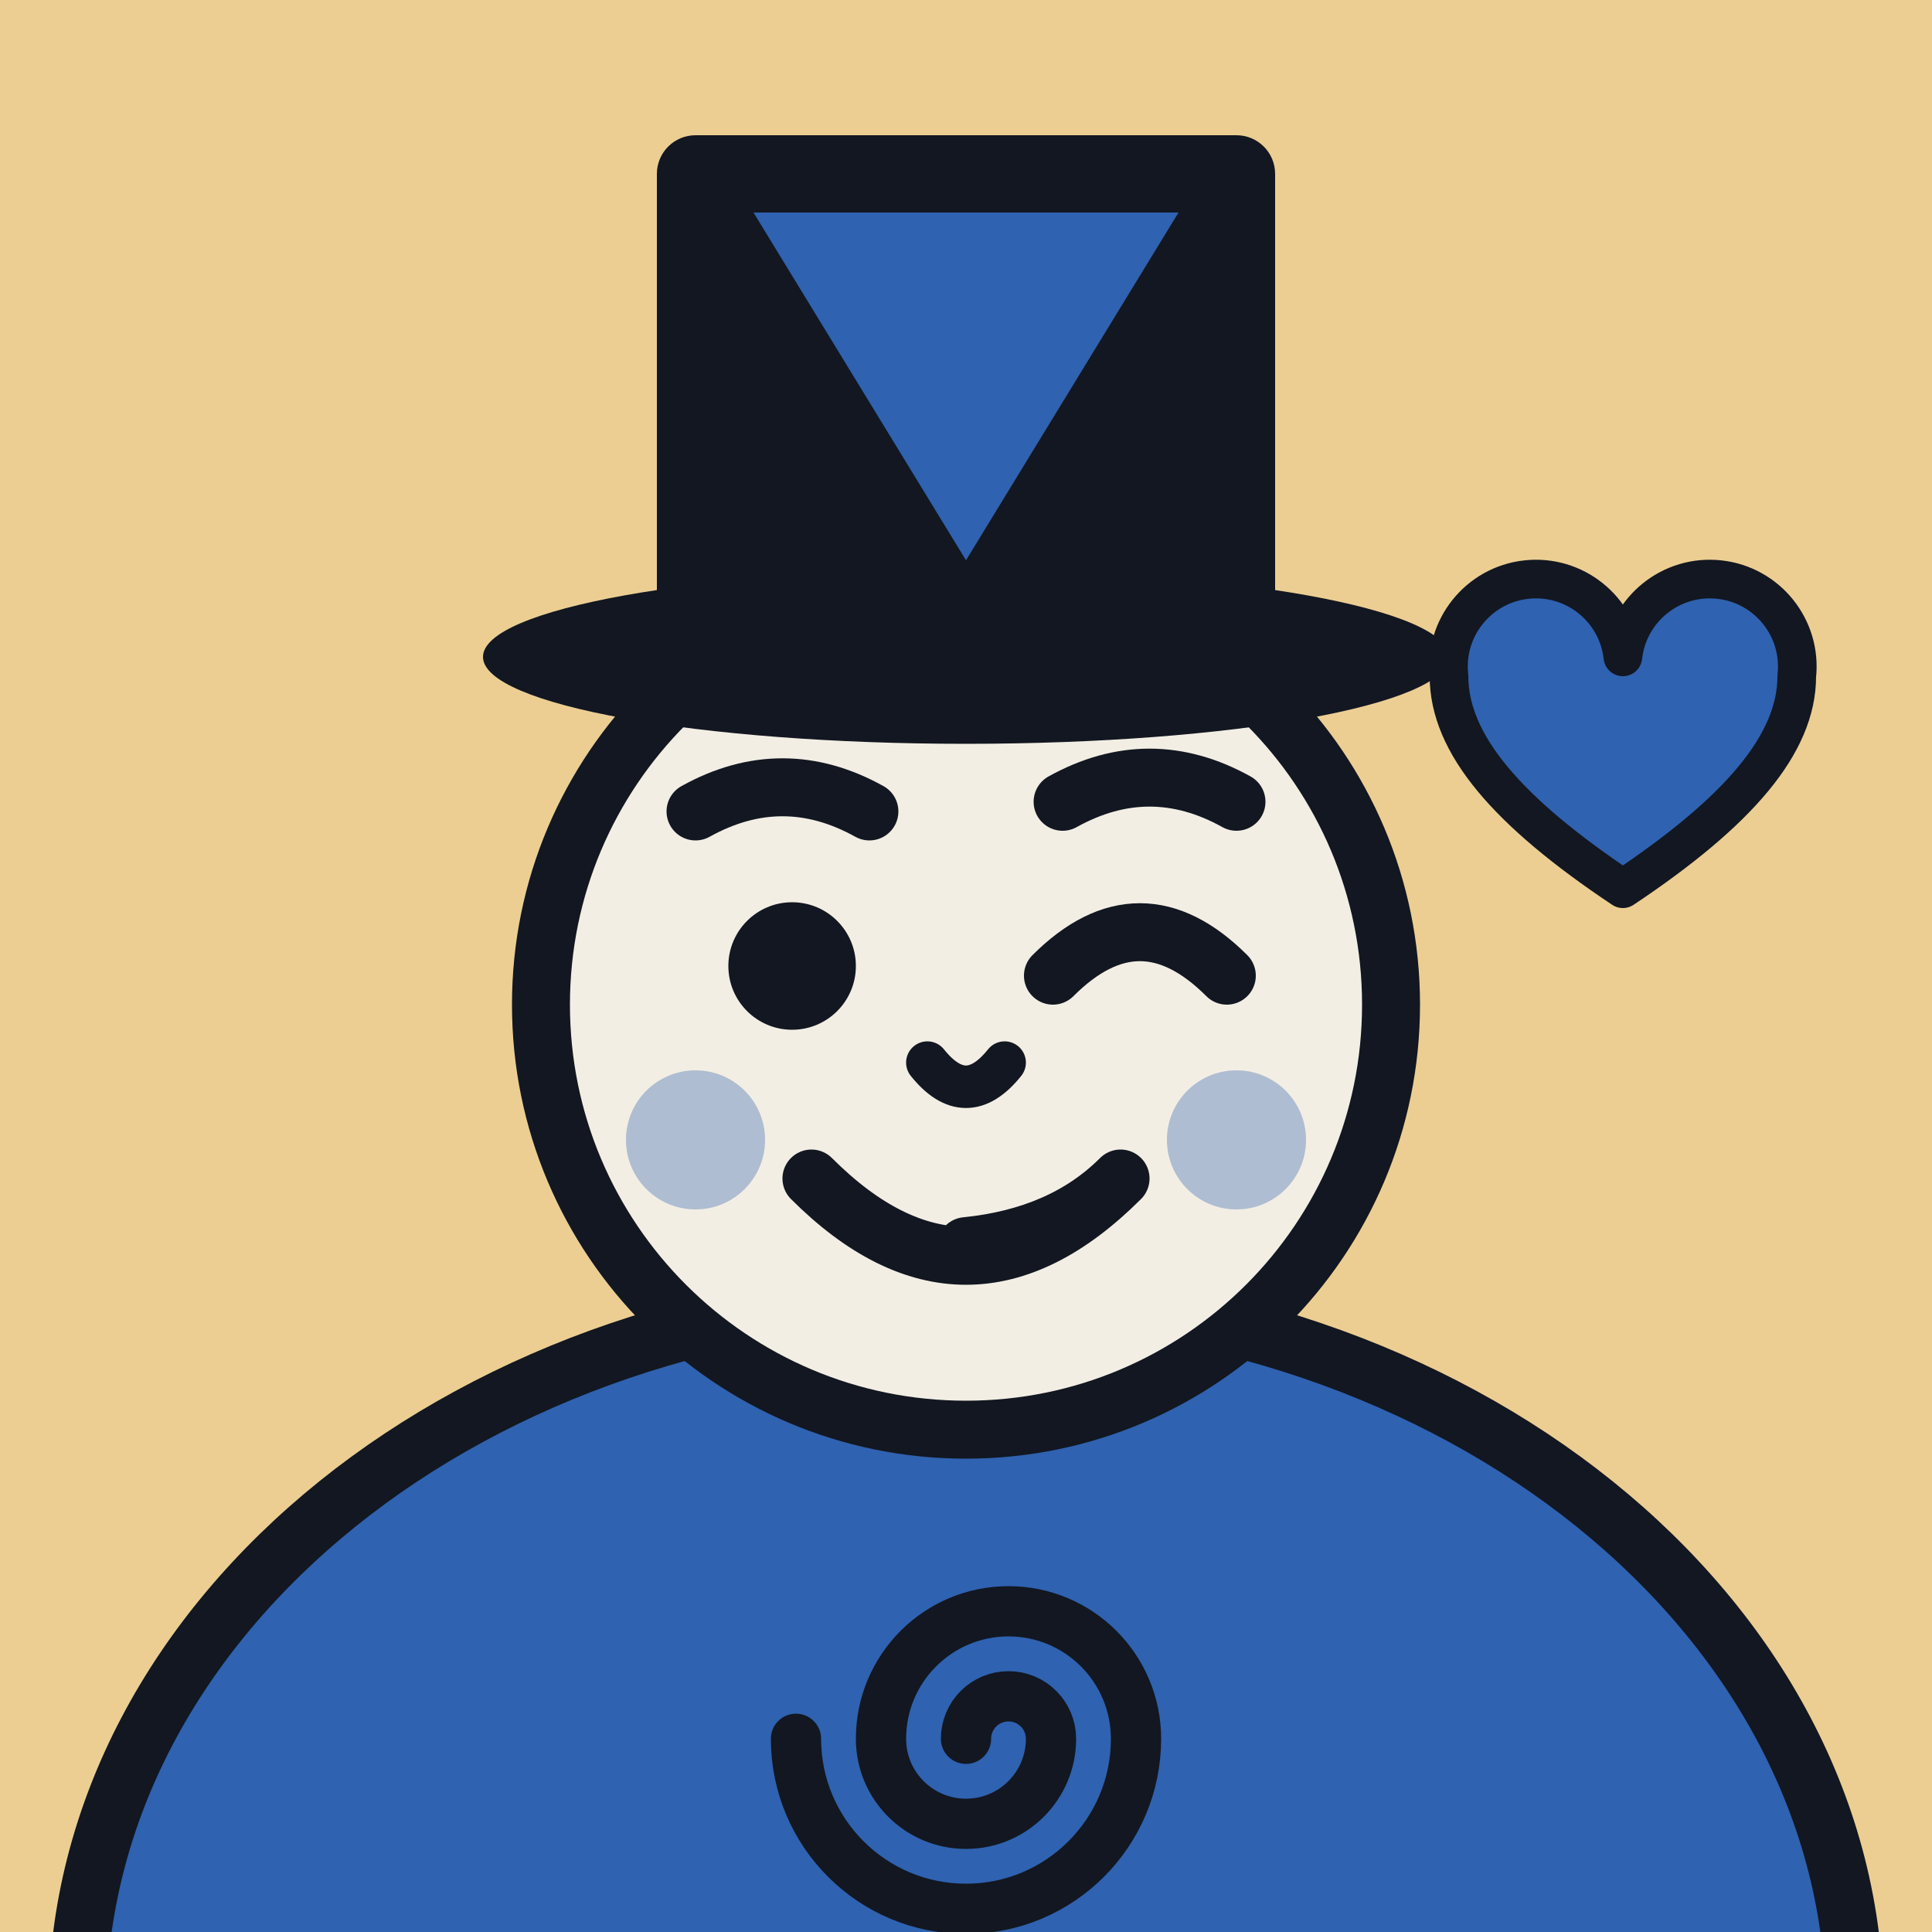
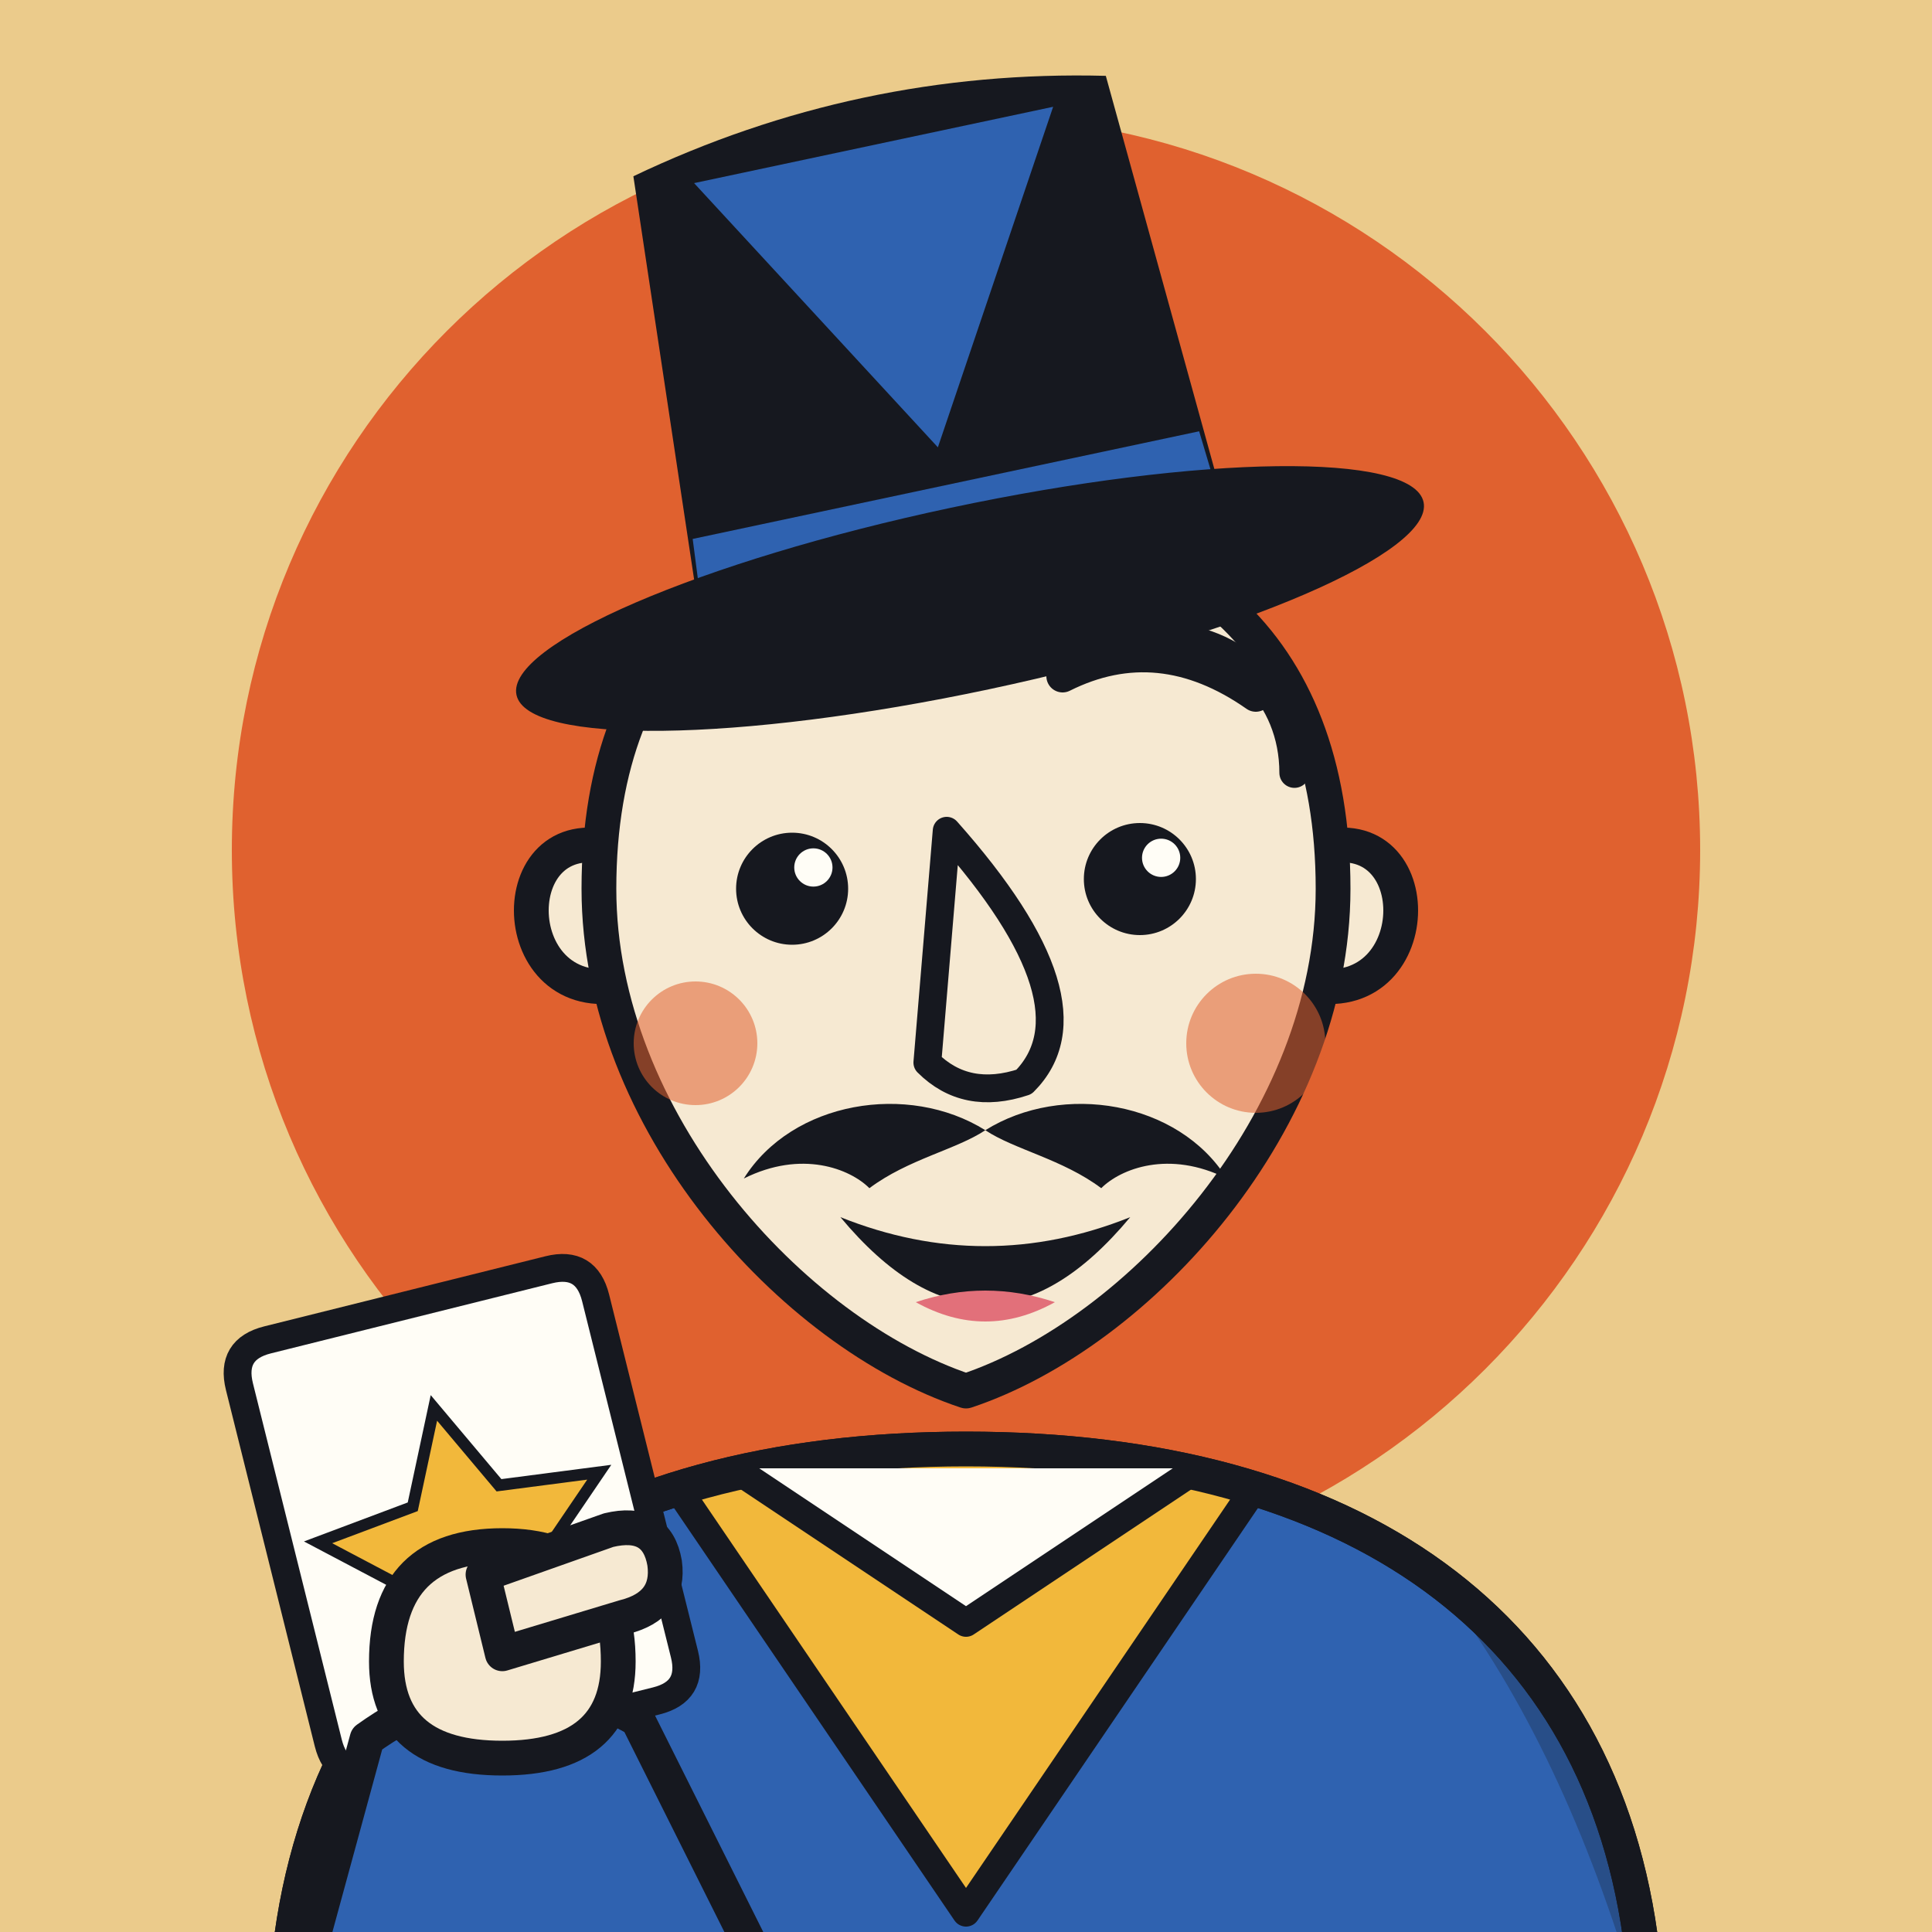
<svg xmlns="http://www.w3.org/2000/svg" viewBox="0 0 100 100">
-   <rect width="100" height="100" fill="#ECCE93" />
-   <ellipse cx="50" cy="104" rx="46" ry="37" fill="#2F62B0" stroke="#121721" stroke-width="3" stroke-linecap="round" stroke-linejoin="round" />
-   <path d="M50 90a2.2 2.2 0 0 1 4.4 0a4.4 4.4 0 0 1-8.8 0a6.6 6.6 0 0 1 13.2 0a8.8 8.8 0 0 1-17.6 0" fill="none" stroke="#121721" stroke-width="2.6" stroke-linecap="round" stroke-linejoin="round" />
-   <circle cx="50" cy="52" r="22" fill="#F3EEE4" stroke="#121721" stroke-width="3" stroke-linecap="round" stroke-linejoin="round" />
-   <circle cx="36" cy="59" r="3.6" fill="#2F62B0" opacity=".35" />
-   <circle cx="64" cy="59" r="3.6" fill="#2F62B0" opacity=".35" />
-   <path d="M48 55q2 2.5 4 0" fill="none" stroke="#121721" stroke-width="2.2" stroke-linecap="round" stroke-linejoin="round" />
-   <rect x="34" y="7" width="32" height="27" rx="2" fill="#121721" />
-   <ellipse cx="50" cy="34" rx="25" ry="4.5" fill="#121721" />
-   <path d="M39 11L61 11L50 29Z" fill="#2F62B0" />
-   <circle cx="41" cy="50" r="3.3" fill="#121721" />
-   <path d="M54.5 50.5Q59 46 63.5 50.5" fill="none" stroke="#121721" stroke-width="3" stroke-linecap="round" stroke-linejoin="round" />
-   <path d="M36 42Q40.5 39.5 45 42" fill="none" stroke="#121721" stroke-width="3" stroke-linecap="round" stroke-linejoin="round" />
-   <path d="M55 41.5Q59.5 39 64 41.5" fill="none" stroke="#121721" stroke-width="3" stroke-linecap="round" stroke-linejoin="round" />
-   <path d="M42 61Q50 69 58 61Q55 64 50 64.5" fill="none" stroke="#121721" stroke-width="3" stroke-linecap="round" stroke-linejoin="round" />
-   <path d="M84 46c-6-4-9-7.5-9-11a4.5 4.5 0 0 1 9-1a4.5 4.5 0 0 1 9 1c0 3.5-3 7-9 11Z" fill="#2F62B0" stroke="#121721" stroke-width="2" stroke-linecap="round" stroke-linejoin="round" />
+   <style>
+ .corps{transform-origin:50px 100px;animation:souffle 3.1s ease-in-out infinite}
+ .tete{animation:respire 3.1s ease-in-out infinite}
+ .oeil{transform-box:fill-box;transform-origin:center;animation:cligne 4.2s infinite}
+ .sourcil{animation:sourcil 4.2s ease-in-out infinite}
+ .chapeau{transform-origin:50px 34px;animation:balance 5s ease-in-out infinite}
+ .pouce{transform-origin:72px 73px;animation:pouce 2.8s ease-in-out infinite}
+ .carte{transform-origin:26px 86px;animation:carte 3.2s ease-in-out infinite}
+ .plume{transform-origin:31px 50px;animation:plume 2.3s ease-in-out infinite}
+ .etincelle{transform-box:fill-box;transform-origin:center;animation:scintille 1.8s ease-in-out infinite}
+ .livre{transform-origin:68px 90px;animation:livre 3.1s ease-in-out infinite}
+ .poing{transform-origin:82px 92px;animation:poing 2.6s ease-in-out infinite}
+ .battage{transform-origin:25px 88px;animation:battage 2.4s ease-in-out infinite}
+ .page{transform-origin:72px 82px;animation:page 3.4s ease-in-out infinite}
+ @keyframes souffle{0%,100%{transform:scaleY(1)}50%{transform:scaleY(1.018)}}
+ @keyframes respire{0%,100%{transform:translateY(0)}50%{transform:translateY(-1.1px)}}
+ @keyframes cligne{0%,91%,97%,100%{transform:scaleY(1)}94%{transform:scaleY(.08)}}
+ @keyframes sourcil{0%,80%,100%{transform:translateY(0)}86%,92%{transform:translateY(-1.4px)}}
+ @keyframes balance{0%,100%{transform:rotate(-1.8deg)}50%{transform:rotate(1.8deg)}}
+ @keyframes pouce{0%,62%,100%{transform:rotate(0)}74%{transform:rotate(-9deg)}86%{transform:rotate(3deg)}}
+ @keyframes carte{0%,100%{transform:rotate(-3deg)}50%{transform:rotate(4deg)}}
+ @keyframes plume{0%,100%{transform:rotate(-3.5deg)}50%{transform:rotate(3deg)}}
+ @keyframes livre{0%,100%{transform:translateY(0)}50%{transform:translateY(-1.2px)}}
+ @keyframes poing{0%,55%,100%{transform:rotate(0)}68%{transform:rotate(-7deg) translateY(-1.5px)}80%{transform:rotate(2deg)}90%{transform:rotate(-2deg)}}
+ @keyframes battage{0%,50%,100%{transform:translate(0,0) rotate(0)}62%{transform:translate(-1px,-7px) rotate(-10deg)}76%{transform:translate(1px,-2px) rotate(5deg)}88%{transform:translate(0,0) rotate(-1deg)}}
+ @keyframes page{0%,30%{transform:scaleX(1);opacity:1}62%,78%{transform:scaleX(-1);opacity:1}86%{transform:scaleX(-1);opacity:0}87%{transform:scaleX(1);opacity:0}100%{transform:scaleX(1);opacity:1}}
+ @keyframes scintille{0%,100%{transform:scale(.7) rotate(0);opacity:.75}50%{transform:scale(1.1) rotate(20deg);opacity:1}}
+ @media (prefers-reduced-motion:reduce){*{animation:none!important}}
+ </style>
+   <defs>
+     <clipPath id="pile-encouraging-body">
+       <path d="M15 101 C17 84 30 75 50 75 C70 75 83 84 85 101 Z" />
+     </clipPath>
+     <clipPath id="pile-encouraging-shield">
+       <path d="M26 79 H42 V86 Q42 93 34 96 Q26 93 26 86 Z" />
+     </clipPath>
+   </defs>
+   <rect width="100" height="100" fill="#EBCB8B" />
+   <circle cx="50" cy="44" r="38" fill="#E0612F" />
+   <rect x="49" y="-6" width="2" height="12" fill="#E0612F" transform="rotate(0 50 44) translate(0 -36)" />
+   <rect x="49" y="-6" width="2" height="12" fill="#E0612F" transform="rotate(30 50 44) translate(0 -36)" />
+   <rect x="49" y="-6" width="2" height="12" fill="#E0612F" transform="rotate(60 50 44) translate(0 -36)" />
+   <rect x="49" y="-6" width="2" height="12" fill="#E0612F" transform="rotate(90 50 44) translate(0 -36)" />
+   <rect x="49" y="-6" width="2" height="12" fill="#E0612F" transform="rotate(120 50 44) translate(0 -36)" />
+   <rect x="49" y="-6" width="2" height="12" fill="#E0612F" transform="rotate(150 50 44) translate(0 -36)" />
+   <g class="corps">
+     <path d="M15 101 C17 84 30 75 50 75 C70 75 83 84 85 101 Z" fill="#2F62B0" stroke="#16181F" stroke-width="1.80" stroke-linejoin="round" />
+     <g clip-path="url(#pile-encouraging-body)">
+       <path d="M33 74 L67 74 L50 99 Z" fill="#F2B83B" stroke="#16181F" stroke-width="1.44" stroke-linejoin="round" />
+     </g>
+     <g clip-path="url(#pile-encouraging-body)">
+       <path d="M58 70 Q76 76 84 101 L100 101 L100 70 Z" fill="#16181F" opacity=".28" />
+     </g>
+     <path d="M15 101 C17 84 30 75 50 75 C70 75 83 84 85 101 Z" fill="none" stroke="#16181F" stroke-width="1.80" stroke-linejoin="round" />
+     <path d="M38 76 L50 84 L62 76" fill="#FFFDF6" stroke="#16181F" stroke-width="1.44" stroke-linejoin="round" />
+     <g class="carte">
+       <g transform="translate(9 1) rotate(-14 16 80)">
+         <path d="M8 66 L23 66 Q25 66 25 68 L25 87 Q25 89 23 89 L8 89 Q6 89 6 87 L6 68 Q6 66 8 66 Z" fill="#FFFDF6" stroke="#16181F" stroke-width="1.44" />
+         <path d="M15.5 71.5 L17.8 76.2 L23 76.8 L19.2 80.2 L20.2 85.4 L15.5 82.9 L10.8 85.4 L11.8 80.2 L8 76.8 L13.2 76.2 Z" fill="#F2B83B" stroke="#16181F" stroke-width="0.60" />
+       </g>
+     </g>
+     <path d="M16 101 L19 90 Q26 85 33 89 L39 101 Z" fill="#2F62B0" stroke="#16181F" stroke-width="1.80" stroke-linejoin="round" />
+     <path d="M20 86 Q20 80 26 80 Q32 80 32 86 Q32 91 26 91 Q20 91 20 86 Z" fill="#F6E9D2" stroke="#16181F" stroke-width="1.80" stroke-linejoin="round" />
+     <path d="M25 81.5 L31.5 79.2 Q34 78.6 34.4 80.9 Q34.7 83.1 32.3 83.7 L26 85.6 Z" fill="#F6E9D2" stroke="#16181F" stroke-width="1.80" stroke-linejoin="round" />
+   </g>
+   <g class="tete">
+     <path d="M32 44 C26 42 26 52 32 51" fill="#F6E9D2" stroke="#16181F" stroke-width="1.80" stroke-linejoin="round" />
+     <path d="M68 44 C74 42 74 52 68 51" fill="#F6E9D2" stroke="#16181F" stroke-width="1.80" stroke-linejoin="round" />
+     <path d="M31 46 C31 33 39 27 50 27 C61 27 69 33 69 46 C69 58 59 69 50 72 C41 69 31 58 31 46 Z" fill="#F6E9D2" stroke="#16181F" stroke-width="1.80" stroke-linejoin="round" />
+     <path d="M60 33 C64 33 67 36 67 40" fill="none" stroke="#16181F" stroke-width="1.56" stroke-linecap="round" />
+     <circle cx="65" cy="54" r="3.6" fill="#E0612F" opacity="0.55" />
+     <circle cx="36" cy="54" r="3.2" fill="#E0612F" opacity="0.55" />
+     <path d="M49 43 Q57 52 53 56 Q50 57 48 55 Z" fill="#F6E9D2" stroke="#16181F" stroke-width="1.44" stroke-linejoin="round" />
+     <path d="M51 58.5 C47 56 41 57 38.5 61 C41.5 59.5 44 60.5 45 61.5 C47 60 49.5 59.5 51 58.5 Z" fill="#16181F" />
+     <path d="M51 58.5 C55 56 61 57 63.5 61 C60.5 59.5 58 60.5 57 61.5 C55 60 52.5 59.5 51 58.5 Z" fill="#16181F" />
+     <circle cx="41" cy="46" r="2.9" fill="#16181F" class="oeil" />
+     <circle cx="42.1" cy="44.9" r="0.99" fill="#FFFDF6" class="oeil" />
+     <circle cx="59" cy="45.5" r="2.9" fill="#16181F" class="oeil" />
+     <circle cx="60.1" cy="44.4" r="0.99" fill="#FFFDF6" class="oeil" />
+     <path d="M35 36.5 Q40 33 45 35.5" fill="none" stroke="#16181F" stroke-width="1.68" stroke-linecap="round" stroke-linejoin="round" class="sourcil" />
+     <path d="M65 36 Q60 32.5 55 35" fill="none" stroke="#16181F" stroke-width="1.68" stroke-linecap="round" stroke-linejoin="round" class="sourcil" />
+     <path d="M43.5 63 Q51 72 58.5 63 Q51 66 43.5 63 Z" fill="#16181F" />
+     <path d="M47.4 67.4 Q51 66.2 54.6 67.4 Q51 69.4 47.4 67.4 Z" fill="#E2707A" />
+     <g class="chapeau">
+       <g transform="rotate(-12 50 30)">
+         <path d="M36 31 L37.5 6 Q50 3 62.5 6 L64 31 Z" fill="#16181F" />
+         <path d="M40.5 7 L59.5 7 L50 23 Z" fill="#2F62B0" />
+         <path d="M36.6 25 L63.4 25 L63.8 30 L36.2 30 Z" fill="#2F62B0" />
+         <ellipse cx="50" cy="31" rx="24" ry="4.8" fill="#16181F" />
+       </g>
+     </g>
+   </g>
</svg>
